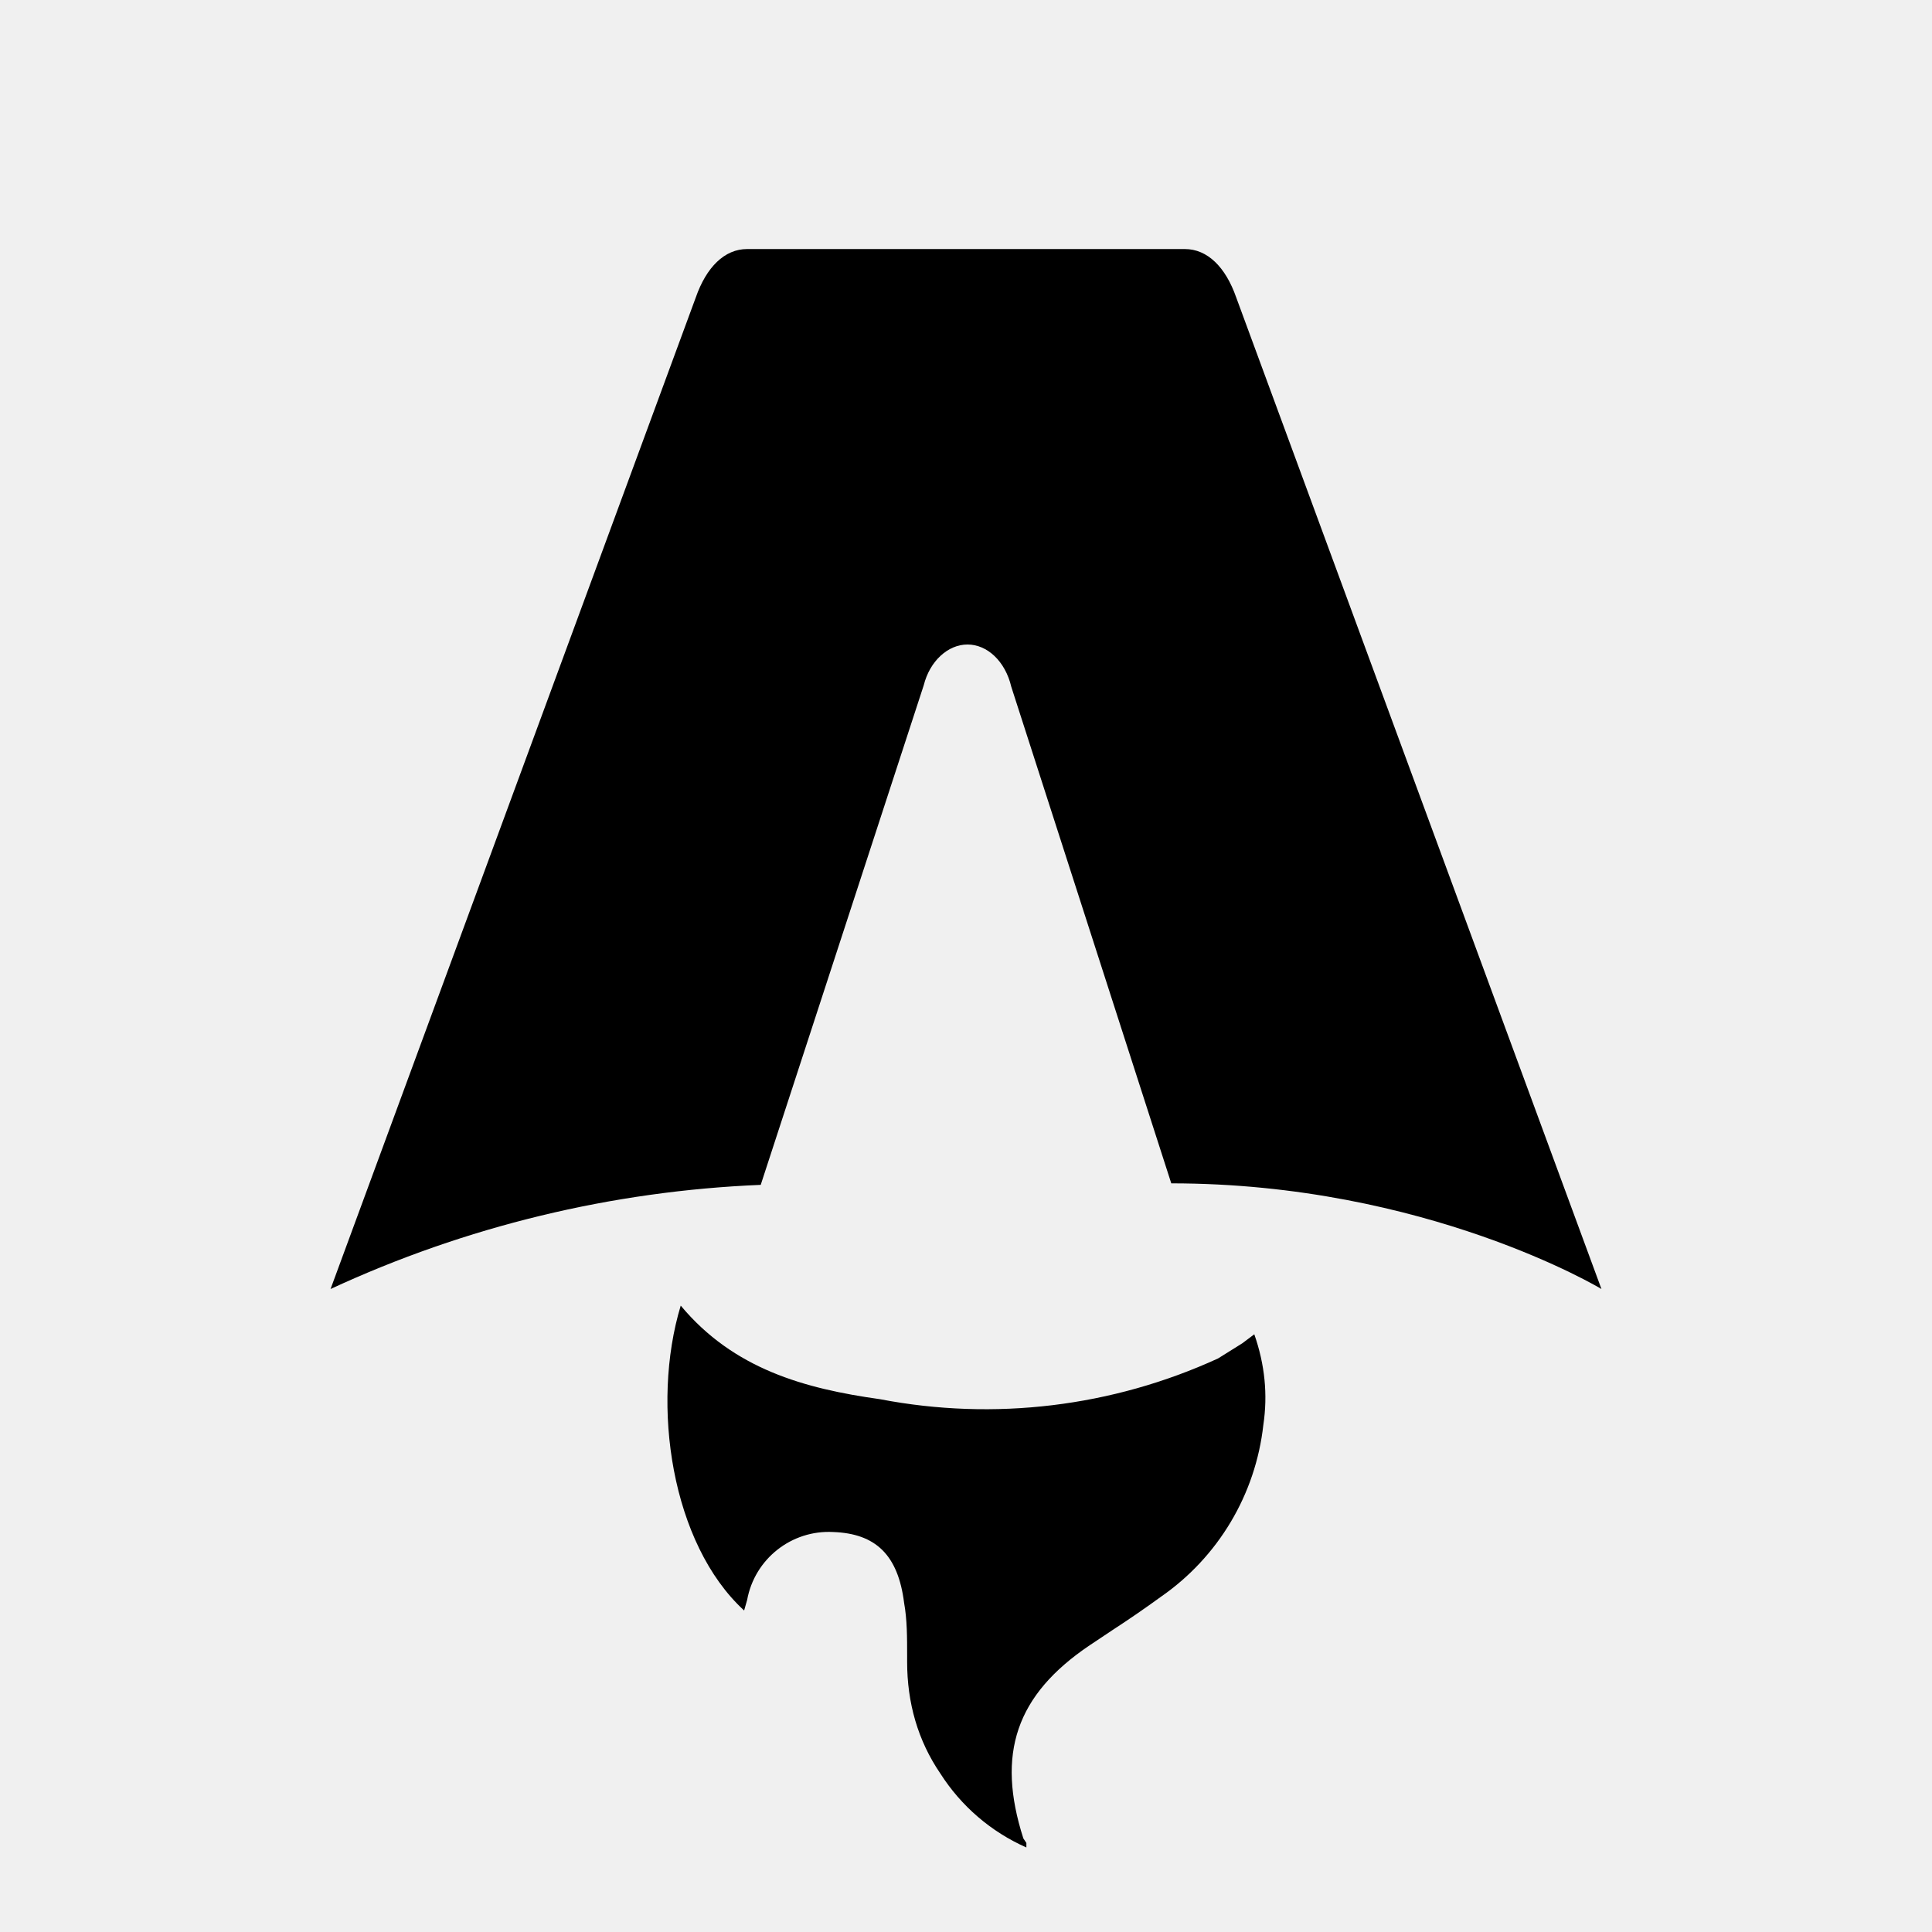
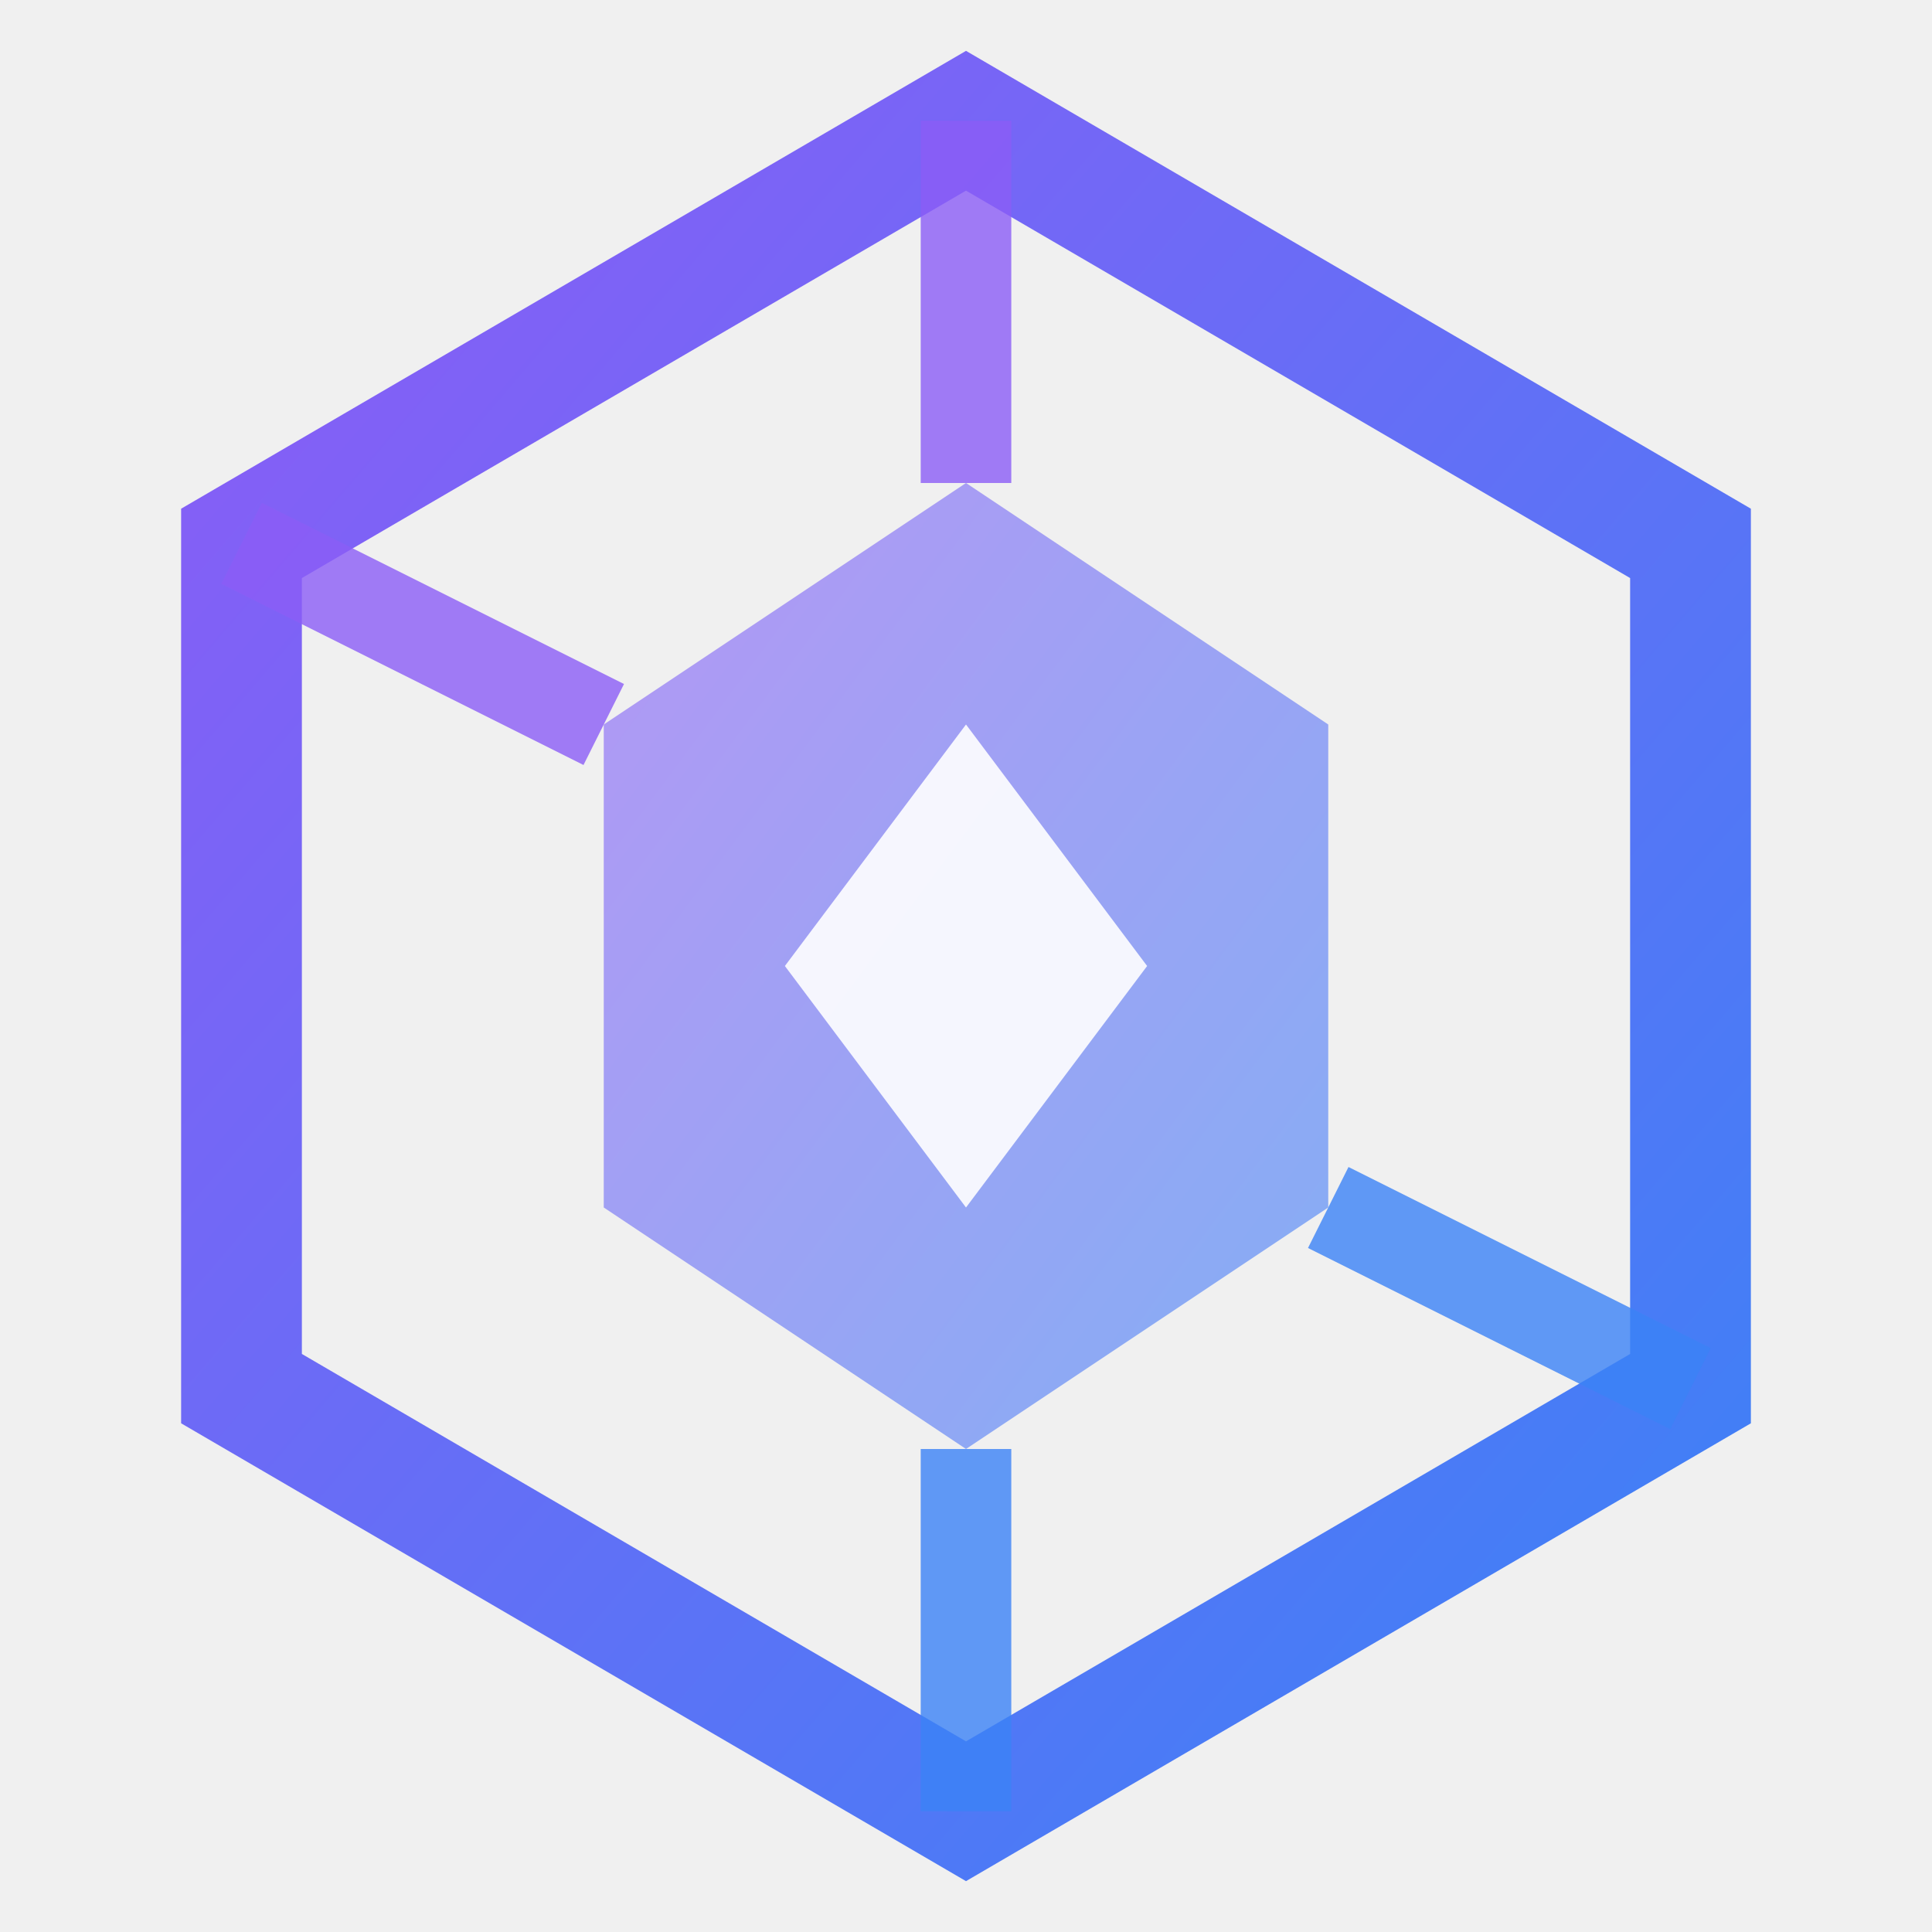
- <svg xmlns="http://www.w3.org/2000/svg" fill="none" viewBox="0 0 128 128">
-   <path d="M50.4 78.5a75.1 75.1 0 0 0-28.5 6.9l24.2-65.7c.7-2 1.9-3.2 3.4-3.2h29c1.5 0 2.7 1.2 3.4 3.2l24.2 65.7s-11.6-7-28.5-7L67 45.5c-.4-1.7-1.6-2.8-2.9-2.8-1.3 0-2.5 1.1-2.9 2.7L50.4 78.5Zm-1.1 28.2Zm-4.2-20.2c-2 6.6-.6 15.8 4.2 20.2a17.5 17.5 0 0 1 .2-.7 5.5 5.5 0 0 1 5.7-4.5c2.8.1 4.3 1.5 4.7 4.7.2 1.1.2 2.3.2 3.5v.4c0 2.7.7 5.2 2.2 7.4a13 13 0 0 0 5.7 4.9v-.3l-.2-.3c-1.8-5.6-.5-9.5 4.4-12.8l1.5-1a73 73 0 0 0 3.2-2.2 16 16 0 0 0 6.8-11.4c.3-2 .1-4-.6-6l-.8.6-1.6 1a37 37 0 0 1-22.4 2.7c-5-.7-9.7-2-13.2-6.2Z" />
-   <style>
-         path { fill: #000; }
-         @media (prefers-color-scheme: dark) {
-             path { fill: #FFF; }
-         }
-     </style>
+ <svg xmlns="http://www.w3.org/2000/svg" viewBox="0 0 32 32">
+   <defs>
+     <linearGradient id="quantumGrad" x1="0%" y1="0%" x2="100%" y2="100%">
+       <stop offset="0%" style="stop-color:#8b5cf6;stop-opacity:1" />
+       <stop offset="100%" style="stop-color:#3b82f6;stop-opacity:1" />
+     </linearGradient>
+   </defs>
+   <path d="M16 2 L28 9 L28 23 L16 30 L4 23 L4 9 Z" fill="none" stroke="url(#quantumGrad)" stroke-width="2" />
+   <path d="M16 8 L22 12 L22 20 L16 24 L10 20 L10 12 Z" fill="url(#quantumGrad)" opacity="0.6" />
+   <path d="M16 12 L19 16 L16 20 L13 16 Z" fill="#fff" opacity="0.9" />
+   <line x1="16" y1="2" x2="16" y2="8" stroke="#8b5cf6" stroke-width="1.5" opacity="0.8" />
+   <line x1="16" y1="24" x2="16" y2="30" stroke="#3b82f6" stroke-width="1.5" opacity="0.8" />
+   <line x1="4" y1="9" x2="10" y2="12" stroke="#8b5cf6" stroke-width="1.5" opacity="0.8" />
+   <line x1="22" y1="20" x2="28" y2="23" stroke="#3b82f6" stroke-width="1.5" opacity="0.8" />
</svg>
